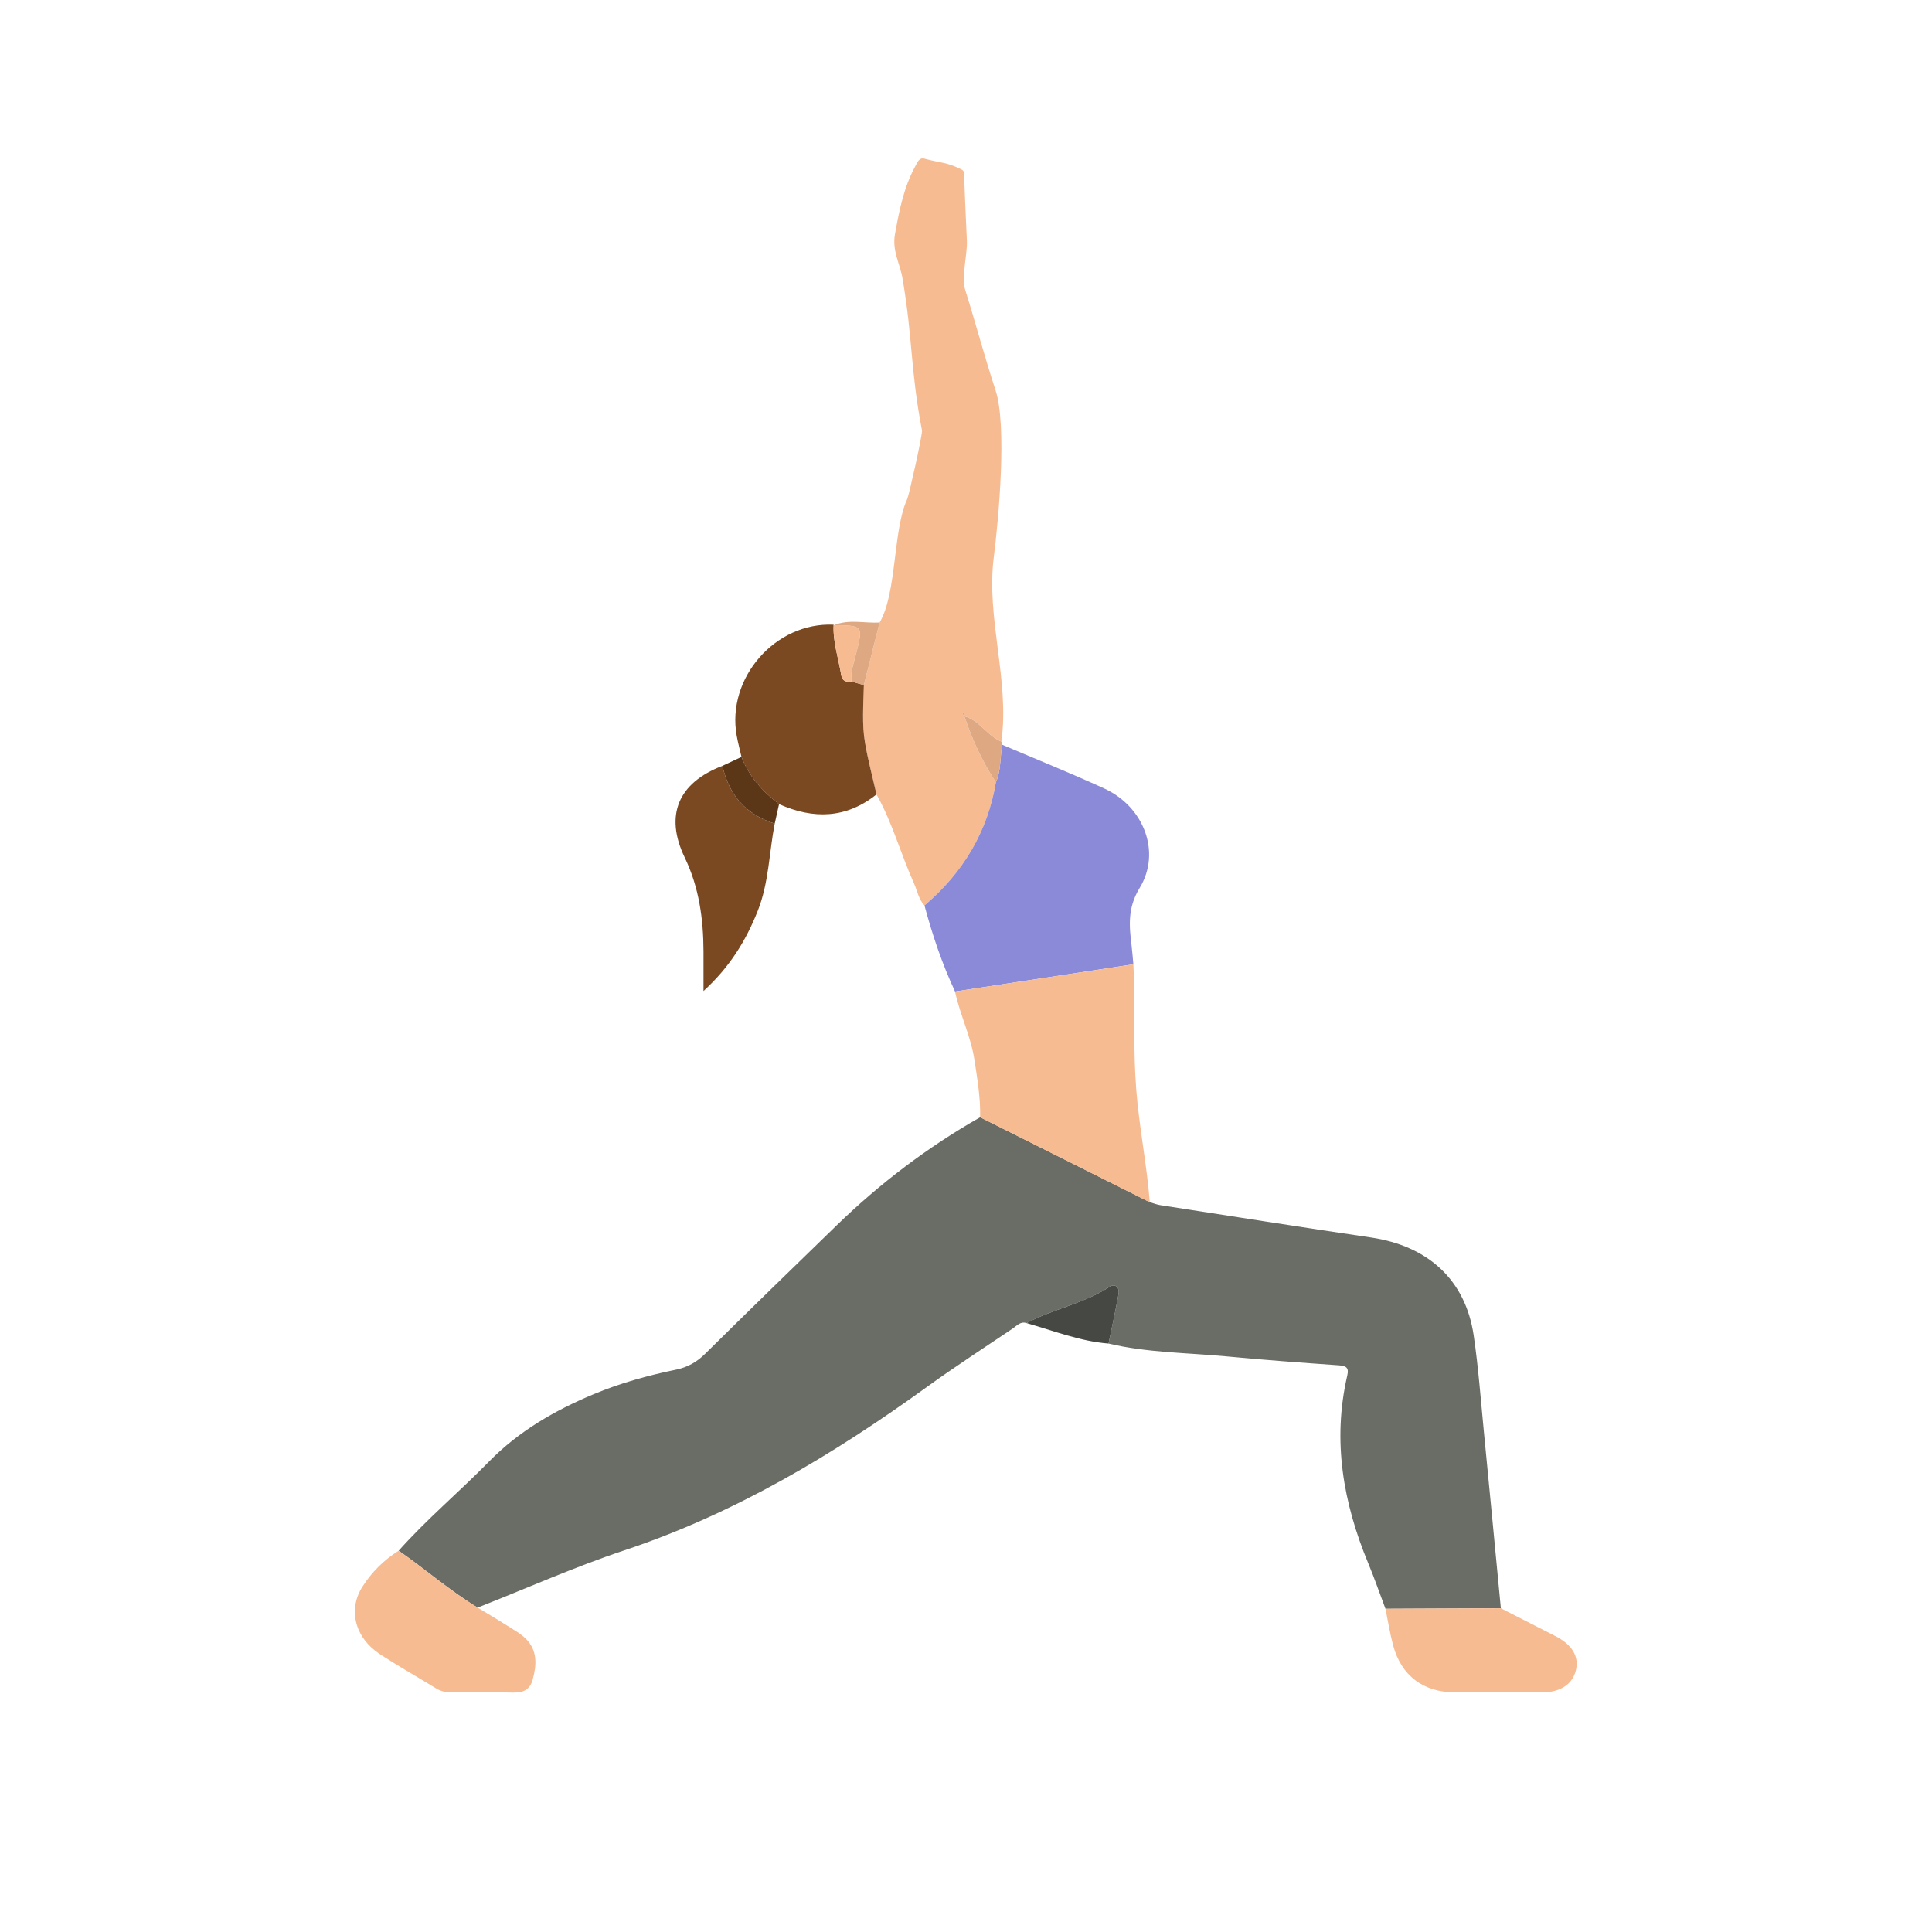
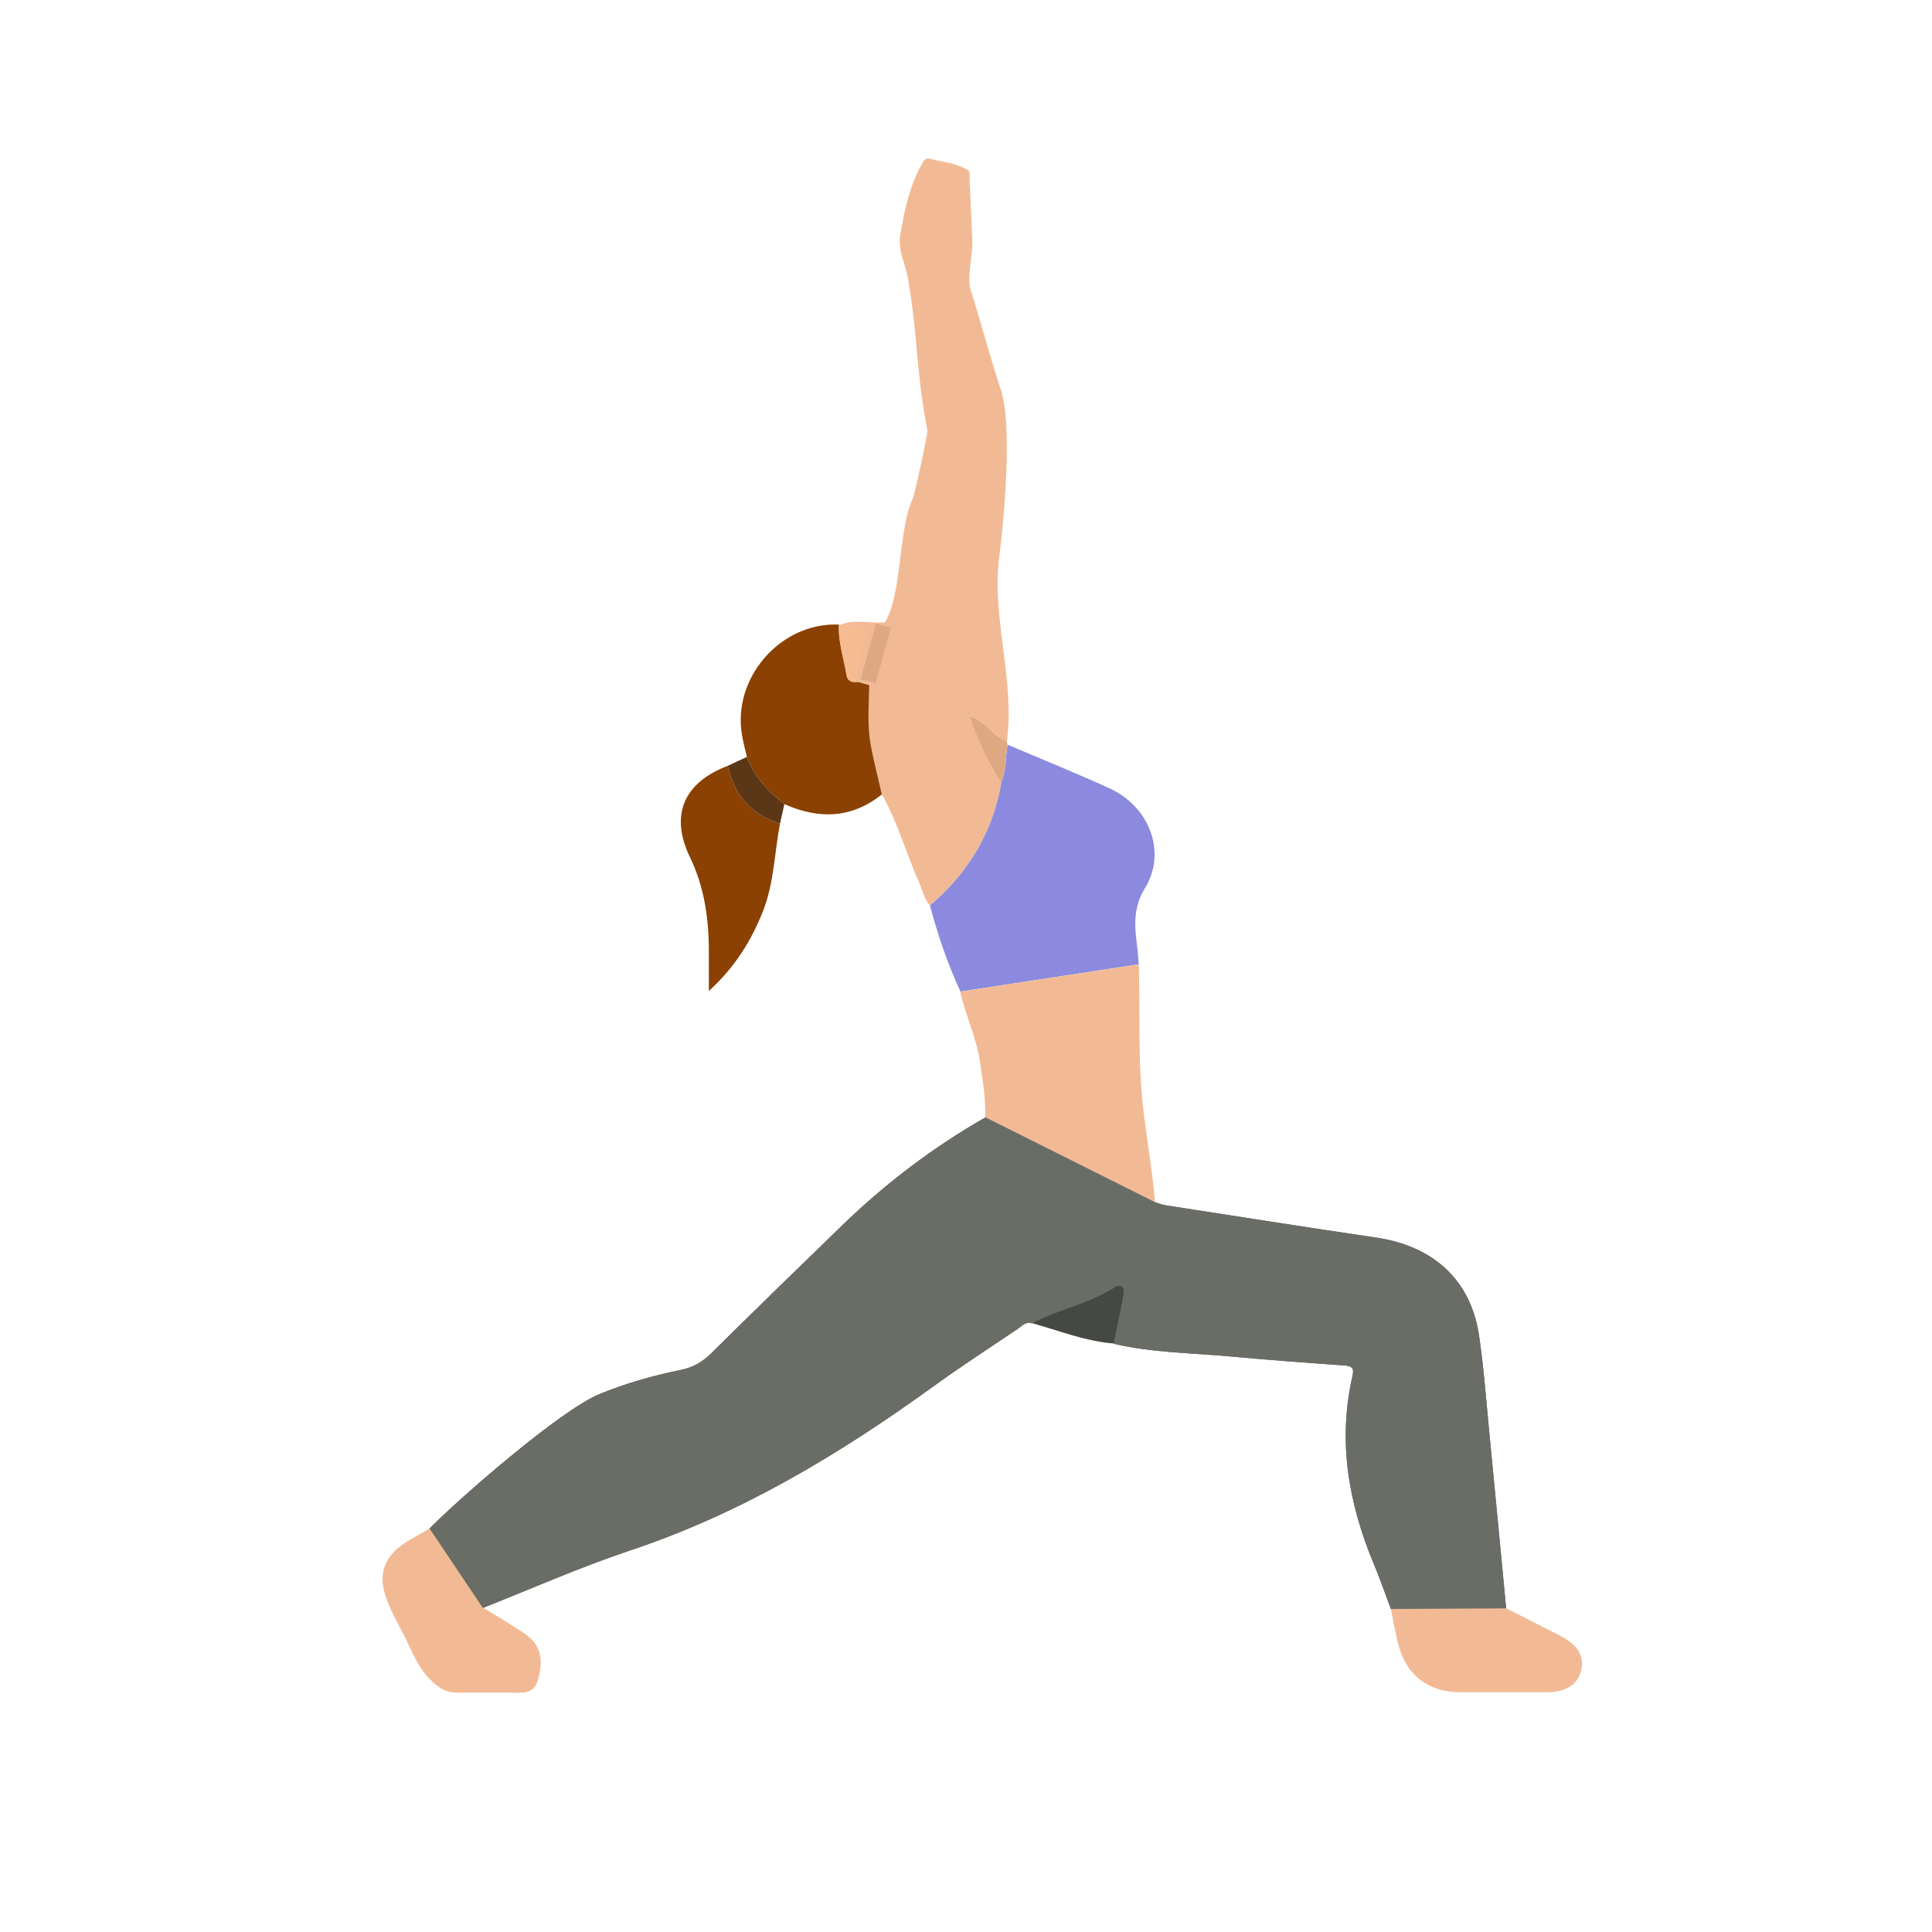
<svg xmlns="http://www.w3.org/2000/svg" width="500" height="500" viewBox="0 0 500 500" fill="none">
-   <path d="M253.655 289.149C240.066 296.885 227.708 306.262 216.497 317.146C205.137 328.173 193.778 339.201 182.521 350.335C180.316 352.515 177.963 353.849 174.915 354.477C167.637 355.972 160.479 357.962 153.597 360.834C143.532 365.035 134.243 370.397 126.521 378.282C118.869 386.096 110.459 393.141 103.17 401.326C110.074 406.109 116.41 411.68 123.614 416.047C136.272 411.062 148.739 405.499 161.629 401.206C190.282 391.663 215.714 376.409 239.992 358.865C247.21 353.648 254.703 348.807 262.087 343.819C263.159 343.096 264.09 341.904 265.667 342.415C272.285 338.88 279.831 337.508 286.287 333.574C287.049 333.109 288.002 332.269 288.862 332.887C289.847 333.592 289.473 334.908 289.289 335.906C288.559 339.854 287.698 343.777 286.887 347.71C296.93 350.095 307.242 350.074 317.441 351.037C327.118 351.951 336.812 352.667 346.51 353.344C348.45 353.482 349.135 353.993 348.672 355.99C344.778 372.835 347.604 388.932 354.123 404.631C355.725 408.487 357.086 412.442 358.557 416.347C368.509 416.301 378.461 416.255 388.417 416.209C386.96 401.001 385.52 385.793 384.031 370.588C383.217 362.245 382.61 353.866 381.386 345.583C379.269 331.274 369.624 322.441 354.793 320.257C336.611 317.583 318.461 314.704 300.299 311.893C299.372 311.748 298.479 311.388 297.573 311.131C282.936 303.803 268.295 296.476 253.659 289.146L253.655 289.149Z" fill="#6A6D66" />
-   <path d="M226.833 205.597C230.947 212.885 233.106 220.996 236.521 228.577C237.396 230.517 237.727 232.715 239.255 234.345C249.168 225.896 255.535 215.39 257.737 202.471C254.248 197.144 251.602 191.412 249.581 185.383C249.379 185.097 249.175 184.808 248.974 184.522C249.076 184.455 249.178 184.388 249.284 184.321C249.383 184.674 249.485 185.026 249.584 185.376C253.549 186.416 255.472 190.452 259.155 191.913C261.349 176.182 255.183 159.986 257.186 144.231C258.414 134.569 260.679 110.213 257.642 100.981C254.819 92.404 252.512 83.659 249.803 75.044C248.752 71.704 250.403 65.667 250.23 62.319C249.955 56.933 249.768 51.542 249.535 46.152C249.499 45.354 249.711 44.303 248.935 43.912C244.977 41.904 243.555 42.229 239.255 41.065C237.904 40.698 237.449 41.971 236.937 42.903C233.893 48.469 232.774 54.234 231.617 60.587C230.837 64.87 232.915 68.26 233.55 71.957C236.284 87.875 235.565 95.544 238.609 111.409C238.789 112.336 235.237 128.201 234.796 129.139C231.074 137.052 232.129 153.548 227.638 161.105C226.283 166.502 224.928 171.9 223.57 177.301C223.464 182.289 223.023 187.305 223.867 192.244C224.632 196.735 225.828 201.152 226.833 205.601V205.597Z" fill="#F7BB92" />
-   <path d="M257.737 202.471C255.536 215.394 249.172 225.896 239.255 234.345C241.298 241.972 243.817 249.433 247.157 256.598C262.542 254.252 277.93 251.903 293.315 249.557C293.163 247.948 293.05 246.332 292.853 244.731C292.218 239.584 291.798 234.955 294.934 229.819C300.596 220.541 296.021 208.754 285.794 204.069C277.087 200.079 268.19 196.502 259.378 192.742C258.796 195.977 259.085 199.36 257.737 202.468V202.471Z" fill="#8A8AD9" />
-   <path d="M293.315 249.56C277.93 251.906 262.542 254.252 247.157 256.602C248.442 262.631 251.26 268.204 252.195 274.364C252.939 279.282 253.772 284.161 253.652 289.152C268.289 296.48 282.929 303.807 297.566 311.138C296.8 301.348 294.811 291.717 294.056 281.903C293.297 272.053 293.664 262.225 293.438 252.389C293.417 251.447 293.357 250.502 293.315 249.56Z" fill="#F7BB92" />
-   <path d="M226.833 205.597C225.828 201.148 224.636 196.732 223.867 192.241C223.023 187.305 223.464 182.285 223.57 177.297C222.491 176.987 221.408 176.676 220.328 176.366C218.981 176.549 217.958 176.295 217.7 174.687C217.009 170.354 215.516 166.142 215.746 161.669C200.64 160.974 187.968 175.473 190.656 190.406C190.988 192.251 191.482 194.065 191.898 195.896C193.856 200.986 197.369 204.839 201.617 208.109C210.496 212.056 218.967 211.88 226.83 205.597H226.833Z" fill="#7A4821" />
-   <path d="M123.617 416.047C116.414 411.679 110.078 406.112 103.174 401.325C99.35 403.714 96.2 406.867 93.804 410.617C89.959 416.639 91.899 423.931 98.397 428.15C103.146 431.23 108.081 434.024 112.907 436.984C114.237 437.799 115.634 438.014 117.155 438C121.61 437.958 126.066 437.975 130.518 437.989C133.453 438 136.751 438.66 137.838 434.744C138.882 430.99 139.157 427.177 136.109 424.139C134.705 422.739 132.878 421.744 131.181 420.661C128.69 419.077 126.14 417.581 123.614 416.05L123.617 416.047Z" fill="#F7BB92" />
-   <path d="M388.416 416.213C378.465 416.259 368.509 416.305 358.557 416.35C359.206 419.504 359.707 422.693 360.536 425.798C362.639 433.661 368.319 437.948 376.51 437.979C384.067 438.008 391.627 438.001 399.183 437.979C403.847 437.965 406.983 435.866 407.844 432.247C408.698 428.652 406.856 425.622 402.461 423.381C397.779 420.993 393.098 418.605 388.416 416.213Z" fill="#F7BB92" />
-   <path d="M186.973 198.199C175.487 202.581 171.955 211.019 177.205 221.924C180.927 229.653 182.041 237.848 182.066 246.286C182.077 249.356 182.066 252.425 182.066 256.475C188.91 250.22 193.066 243.394 196.107 235.721C198.992 228.45 199.042 220.682 200.492 213.161C193.062 210.815 188.628 205.763 186.97 198.199H186.973Z" fill="#7A4821" />
-   <path d="M286.89 347.71C287.701 343.777 288.562 339.854 289.292 335.906C289.476 334.908 289.85 333.592 288.866 332.886C288.008 332.269 287.056 333.109 286.29 333.574C279.834 337.504 272.288 338.88 265.67 342.415C272.687 344.408 279.52 347.132 286.89 347.71Z" fill="#464843" />
-   <path d="M186.973 198.199C188.631 205.763 193.065 210.815 200.495 213.161C200.872 211.474 201.246 209.792 201.62 208.105C197.373 204.835 193.859 200.983 191.901 195.892C190.257 196.661 188.617 197.43 186.973 198.199Z" fill="#5C3717" />
-   <path d="M215.746 161.669C215.516 166.143 217.009 170.355 217.7 174.687C217.958 176.296 218.981 176.55 220.328 176.366C220.085 173.883 220.942 171.572 221.535 169.237C223.401 161.881 223.429 161.888 215.852 161.782L215.742 161.669H215.746Z" fill="#F7BB92" />
-   <path d="M257.737 202.472C259.085 199.364 258.795 195.98 259.377 192.745C259.303 192.47 259.229 192.192 259.155 191.916C255.472 190.456 253.55 186.42 249.584 185.379H249.581C251.602 191.412 254.245 197.145 257.737 202.472Z" fill="#DEA882" />
-   <path d="M215.855 161.786C223.429 161.892 223.404 161.884 221.538 169.24C220.945 171.575 220.088 173.886 220.332 176.37C221.411 176.68 222.494 176.99 223.574 177.301C224.928 171.903 226.283 166.506 227.641 161.105C223.715 161.334 219.704 160.177 215.858 161.786H215.855Z" fill="#DEA882" />
-   <path d="M249.584 185.38C249.486 185.027 249.383 184.674 249.285 184.325C249.182 184.392 249.08 184.459 248.974 184.526C249.175 184.812 249.38 185.101 249.581 185.387L249.584 185.383V185.38Z" fill="#CEA789" />
+   <path d="M111.166 395.572C118.892 387.705 144.927 365.057 154.982 360.858C161.861 358.001 169.023 355.99 176.29 354.508C179.324 353.873 181.687 352.533 183.91 350.381C195.164 339.233 206.523 328.226 217.883 317.184C229.102 306.318 241.449 296.934 255.031 289.173C269.672 296.511 284.312 303.813 298.953 311.151C299.87 311.398 300.752 311.786 301.669 311.927C319.837 314.75 337.97 317.607 356.174 320.288C370.991 322.476 380.657 331.295 382.774 345.618C384.009 353.909 384.608 362.27 385.42 370.631C386.902 385.836 388.348 401.04 389.794 416.245C379.846 416.281 369.897 416.351 359.949 416.387C358.467 412.471 357.127 408.519 355.504 404.674C348.977 388.975 346.155 372.888 350.036 356.025C350.494 354.014 349.824 353.521 347.884 353.379C338.182 352.709 328.481 351.968 318.814 351.086C308.619 350.134 298.318 350.134 288.263 347.77C289.075 343.819 289.921 339.903 290.662 335.952C290.839 334.964 291.227 333.624 290.239 332.918C289.392 332.283 288.44 333.13 287.664 333.624C281.208 337.575 273.658 338.915 267.026 342.478C265.438 341.949 264.521 343.149 263.427 343.89C256.054 348.864 248.54 353.732 241.343 358.953C217.072 376.487 191.636 391.762 162.99 401.287C150.113 405.591 137.625 411.13 124.96 416.14" fill="#696D65" />
+   <path d="M228.219 205.599C227.232 201.153 226.032 196.744 225.256 192.228C224.409 187.289 224.868 182.28 224.974 177.27C226.35 171.872 227.69 166.475 229.031 161.077C233.511 153.528 232.453 137.017 236.192 129.115C236.651 128.163 240.179 112.323 240.002 111.37C236.969 95.495 237.674 87.839 234.958 71.929C234.323 68.225 232.241 64.838 233.017 60.569C234.182 54.219 235.31 48.434 238.344 42.895C238.874 41.978 239.297 40.708 240.673 41.06C244.977 42.224 246.388 41.907 250.339 43.918C251.115 44.306 250.903 45.364 250.939 46.176C251.186 51.573 251.362 56.971 251.644 62.333C251.821 65.685 250.163 71.717 251.221 75.069C253.937 83.677 256.23 92.426 259.053 100.998C262.087 110.241 259.829 134.583 258.594 144.25C256.583 160.019 262.757 176.212 260.57 191.946C256.901 190.499 254.96 186.442 251.009 185.419C250.903 185.067 250.798 184.714 250.727 184.361C250.621 184.432 250.515 184.502 250.41 184.573C250.621 184.855 250.798 185.137 251.009 185.419C253.02 191.452 255.666 197.167 259.159 202.494C256.971 215.406 250.586 225.919 240.673 234.35C239.156 232.728 238.803 230.54 237.956 228.6C234.534 221.015 232.382 212.901 228.255 205.634L228.219 205.599Z" fill="#F2BA94" />
+   <path d="M259.123 202.459C260.464 199.355 260.182 195.968 260.782 192.722C269.601 196.497 278.491 200.06 287.205 204.047C297.436 208.739 302.022 220.522 296.342 229.8C293.202 234.95 293.626 239.572 294.261 244.722C294.472 246.31 294.578 247.933 294.719 249.556C279.338 251.919 263.957 254.248 248.575 256.611C245.224 249.45 242.719 241.971 240.673 234.351C250.586 225.919 256.971 215.406 259.159 202.494L259.123 202.459Z" fill="#8B8ADF" />
+   <path d="M294.684 249.555C294.72 250.508 294.79 251.46 294.79 252.377C295.002 262.22 294.649 272.027 295.39 281.905C296.131 291.713 298.142 301.344 298.918 311.151C284.277 303.813 269.637 296.511 254.996 289.173C255.102 284.199 254.291 279.295 253.55 274.391C252.597 268.217 249.81 262.643 248.505 256.646C263.886 254.282 279.268 251.954 294.649 249.59L294.684 249.555Z" fill="#F2BA94" />
+   <path d="M228.219 205.598C220.352 211.878 211.885 212.054 202.995 208.103C198.762 204.822 195.234 200.977 193.293 195.897C192.87 194.062 192.376 192.263 192.059 190.393C189.378 175.471 202.042 160.971 217.142 161.642C216.895 166.122 218.412 170.32 219.082 174.659C219.329 176.282 220.352 176.529 221.728 176.353C222.821 176.67 223.88 176.988 224.973 177.27C224.868 182.244 224.444 187.289 225.256 192.228C226.032 196.708 227.231 201.153 228.219 205.598Z" fill="#8A4101" />
+   <path d="M124.995 416.069C127.535 417.586 130.075 419.103 132.545 420.69C134.238 421.784 136.072 422.772 137.483 424.183C140.517 427.217 140.27 431.027 139.212 434.802C138.118 438.718 134.838 438.047 131.874 438.047C127.429 438.047 122.984 438.047 118.504 438.047C116.987 438.047 115.576 437.836 114.27 437.024C109.437 434.061 107.532 429.439 104.851 423.795C100.582 415.505 96.737 409.366 100.582 403.334C102.981 399.594 107.321 397.971 111.131 395.572C118.045 400.37 121.573 408.414 124.995 416.069Z" fill="#F2BA94" />
+   <path d="M389.795 416.21C394.487 418.609 399.143 420.973 403.835 423.372C408.245 425.594 410.08 428.628 409.233 432.226C408.386 435.86 405.247 437.942 400.59 437.942C393.04 437.942 385.491 437.942 377.906 437.942C369.721 437.942 364.041 433.638 361.925 425.771C361.113 422.666 360.584 419.491 359.949 416.316C369.898 416.281 379.846 416.21 389.795 416.175V416.21Z" fill="#F2BA94" />
+   <path d="M188.355 198.19C190.013 205.74 194.458 210.82 201.866 213.148C200.42 220.662 200.349 228.423 197.492 235.726C194.458 243.382 190.295 250.226 183.451 256.47C183.451 252.413 183.451 249.344 183.451 246.274C183.451 237.843 182.322 229.623 178.582 221.897C173.326 210.996 176.854 202.564 188.355 198.19Z" fill="#8A4101" />
+   <path d="M267.061 342.408C273.693 338.88 281.242 337.504 287.698 333.553C288.475 333.094 289.427 332.248 290.274 332.847C291.261 333.553 290.873 334.858 290.697 335.881C289.956 339.833 289.11 343.748 288.298 347.7C280.925 347.135 274.081 344.383 267.061 342.408Z" fill="#464843" />
+   <path d="M188.354 198.19C190.013 197.414 191.635 196.638 193.293 195.897C195.234 200.977 198.762 204.822 202.995 208.103C202.607 209.797 202.254 211.455 201.866 213.148C194.422 210.82 190.013 205.74 188.354 198.19Z" fill="#5C3717" />
+   <path d="M217.107 161.677L217.212 161.783C224.797 161.889 225.762 161.889 223.892 169.226C223.292 171.555 222.446 173.883 222.693 176.353C220.5 177 219.329 176.282 219.047 174.659C218.341 170.32 216.86 166.122 217.107 161.642V161.677Z" fill="#F7BB92" />
+   <path d="M250.974 185.384C254.925 186.442 256.865 190.464 260.534 191.91C260.605 192.193 260.675 192.475 260.746 192.722C260.146 195.967 260.464 199.354 259.088 202.459C255.595 197.132 252.949 191.381 250.938 185.349L250.974 185.384Z" fill="#DEA882" />
+   <path d="M217.248 161.783C221.093 160.16 225.115 161.324 229.031 161.112C227.655 166.51 226.315 171.908 224.974 177.305C223.88 176.988 222.822 176.67 221.728 176.388C221.481 173.919 222.328 171.59 222.928 169.262C224.798 161.889 224.833 161.924 217.248 161.818V161.783Z" fill="#F2BA94" />
+   <path d="M250.974 185.384C250.762 185.102 250.586 184.82 250.374 184.537C250.48 184.467 250.586 184.396 250.692 184.326C250.797 184.678 250.903 185.031 250.974 185.384Z" fill="#CEA789" />
+   <path d="M111.166 395.572C118.892 387.705 144.927 365.057 154.982 360.858C161.861 358.001 169.023 355.99 176.29 354.508C179.324 353.873 181.687 352.533 183.91 350.381C195.164 339.233 206.523 328.226 217.883 317.184C229.102 306.318 241.449 296.934 255.031 289.173C269.672 296.511 284.312 303.813 298.953 311.151C299.87 311.398 300.752 311.786 301.669 311.927C319.837 314.75 337.97 317.607 356.174 320.288C370.991 322.476 380.657 331.295 382.774 345.618C384.009 353.909 384.608 362.27 385.42 370.631C386.902 385.836 388.348 401.04 389.794 416.245C379.846 416.281 369.897 416.351 359.949 416.387C358.467 412.471 357.127 408.519 355.504 404.674C348.977 388.975 346.155 372.888 350.036 356.025C350.494 354.014 349.824 353.521 347.884 353.379C338.182 352.709 328.481 351.968 318.814 351.086C308.619 350.134 298.318 350.134 288.263 347.77C289.075 343.819 289.921 339.903 290.662 335.952C290.839 334.964 291.227 333.624 290.239 332.918C289.392 332.283 288.44 333.13 287.664 333.624C281.208 337.575 273.658 338.915 267.026 342.478C265.438 341.949 264.521 343.149 263.427 343.89C256.054 348.864 248.54 353.732 241.343 358.953C217.072 376.487 191.636 391.762 162.99 401.287C150.113 405.591 137.625 411.13 124.96 416.14" fill="#696D65" />
+   <path d="M228.607 161.889L224.691 176.318" stroke="#DEA882" stroke-width="4" stroke-miterlimit="10" />
</svg>
